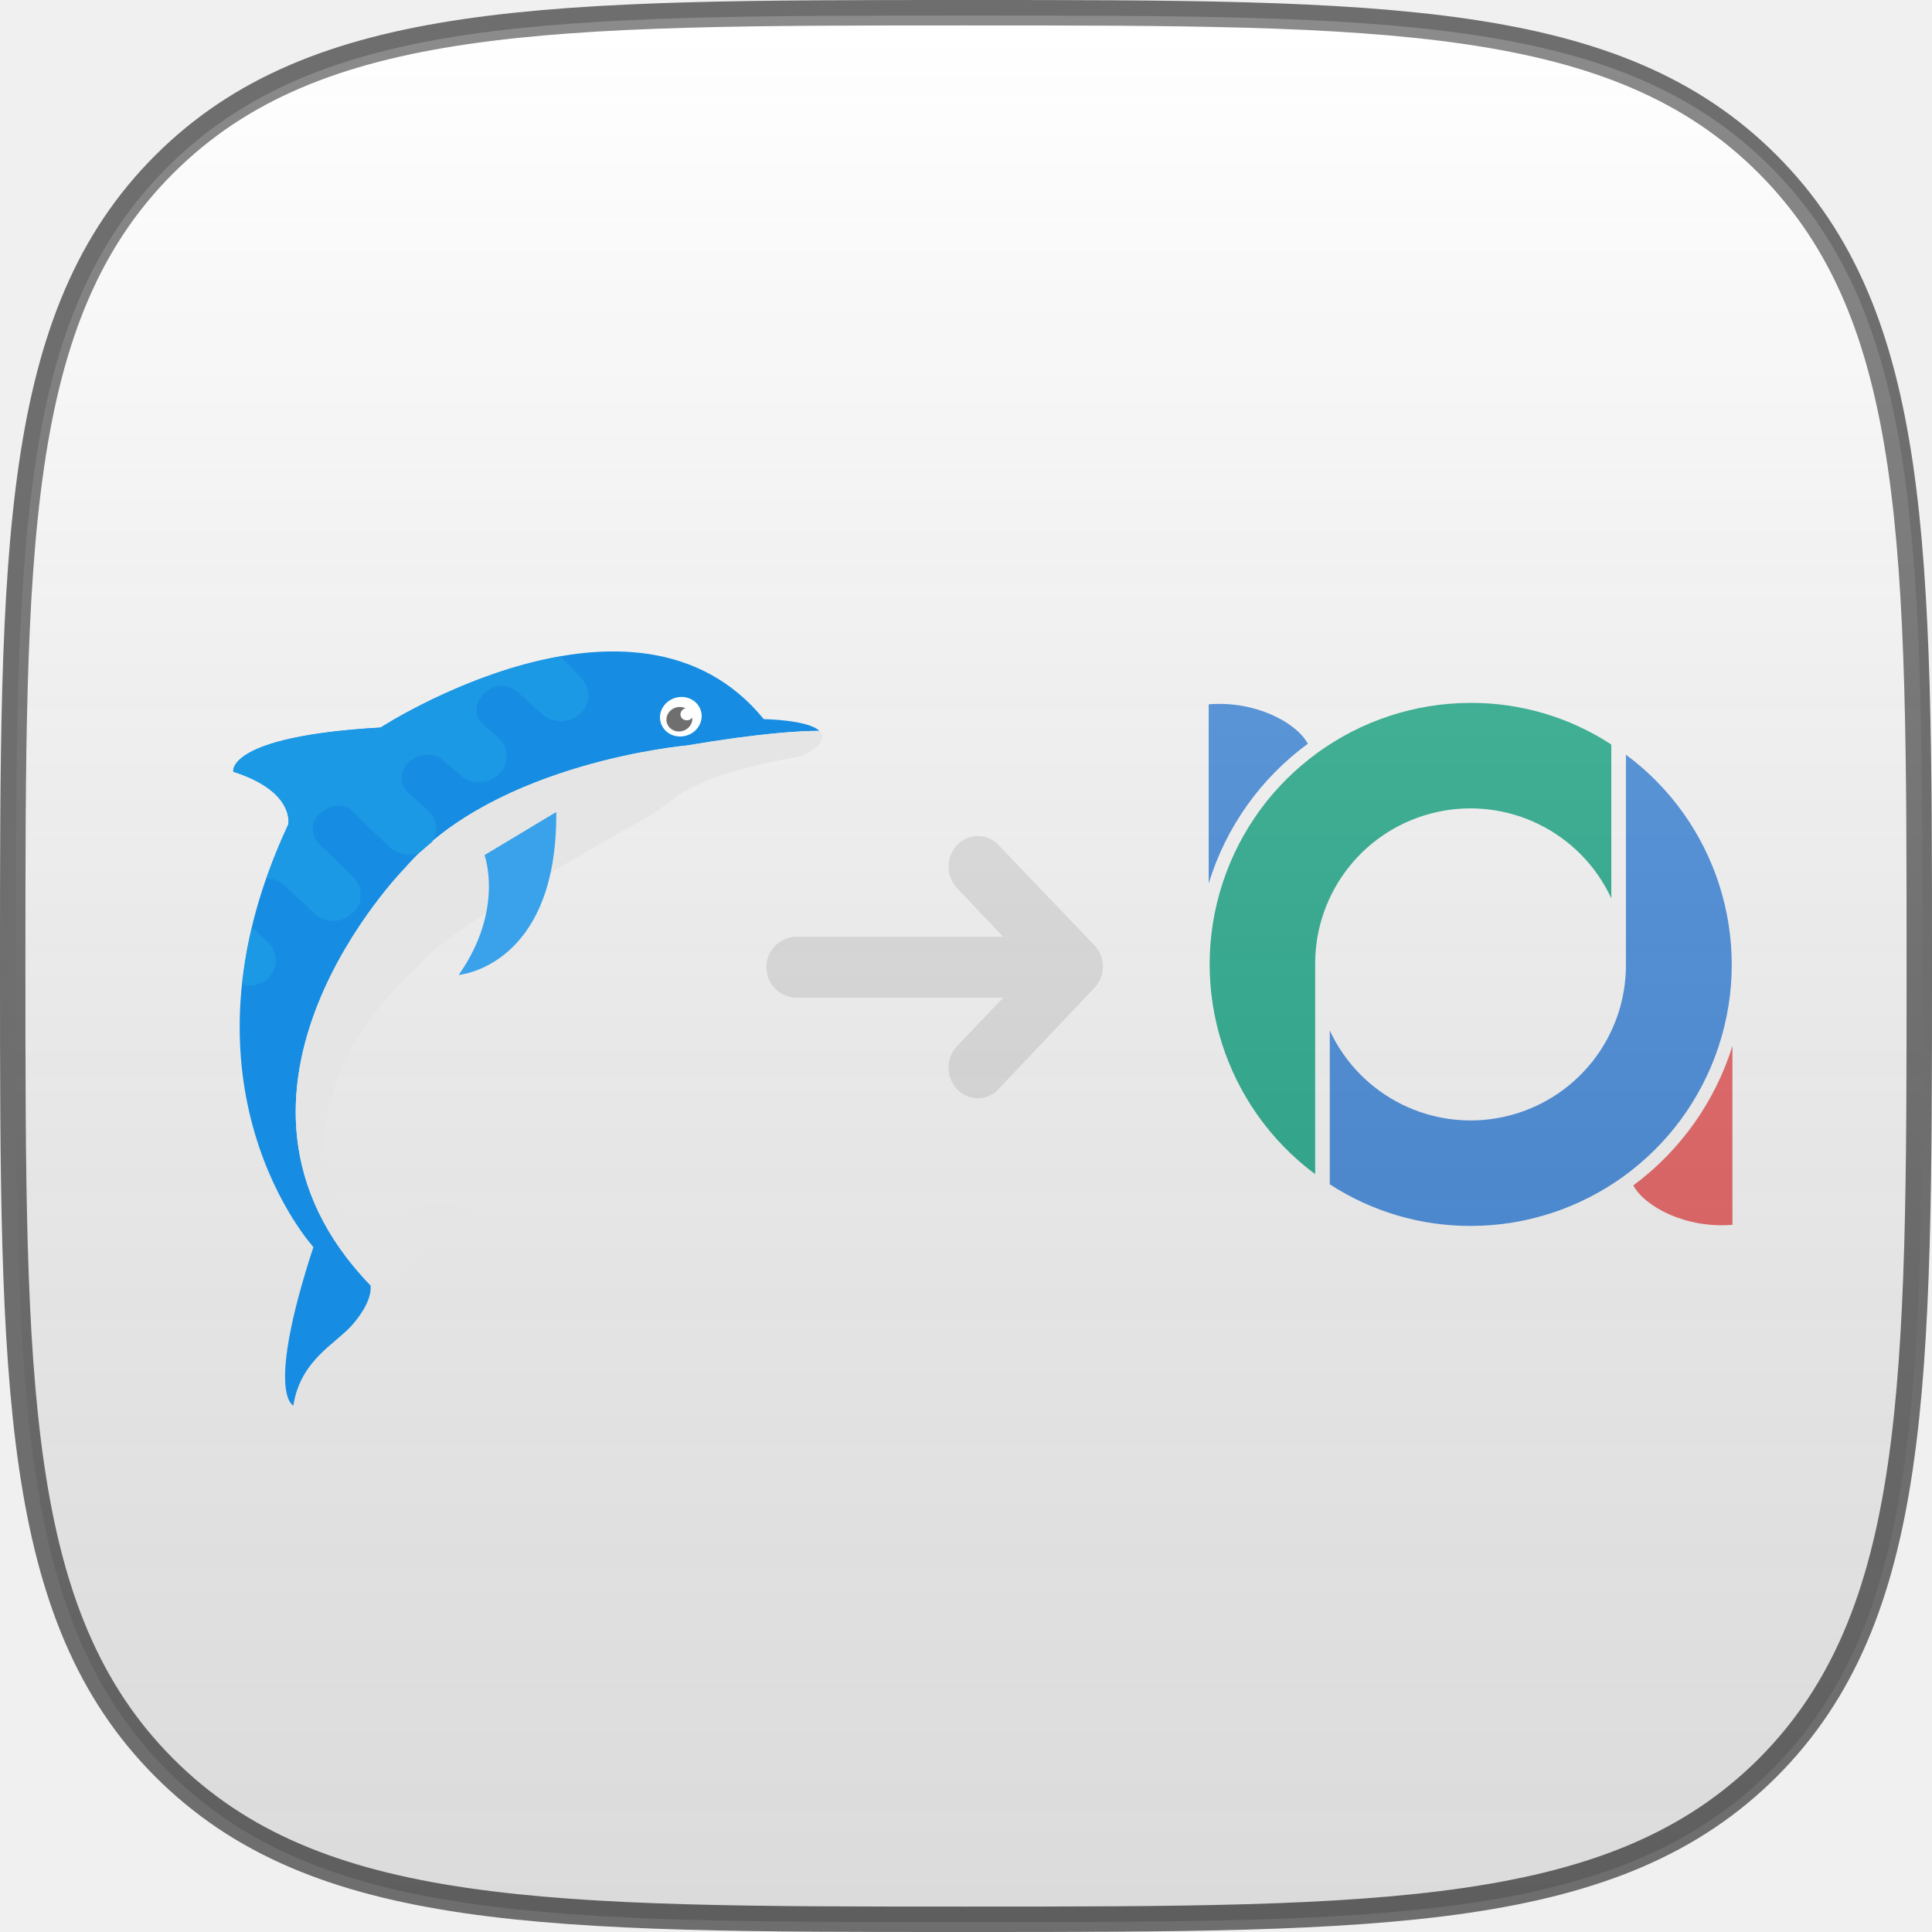
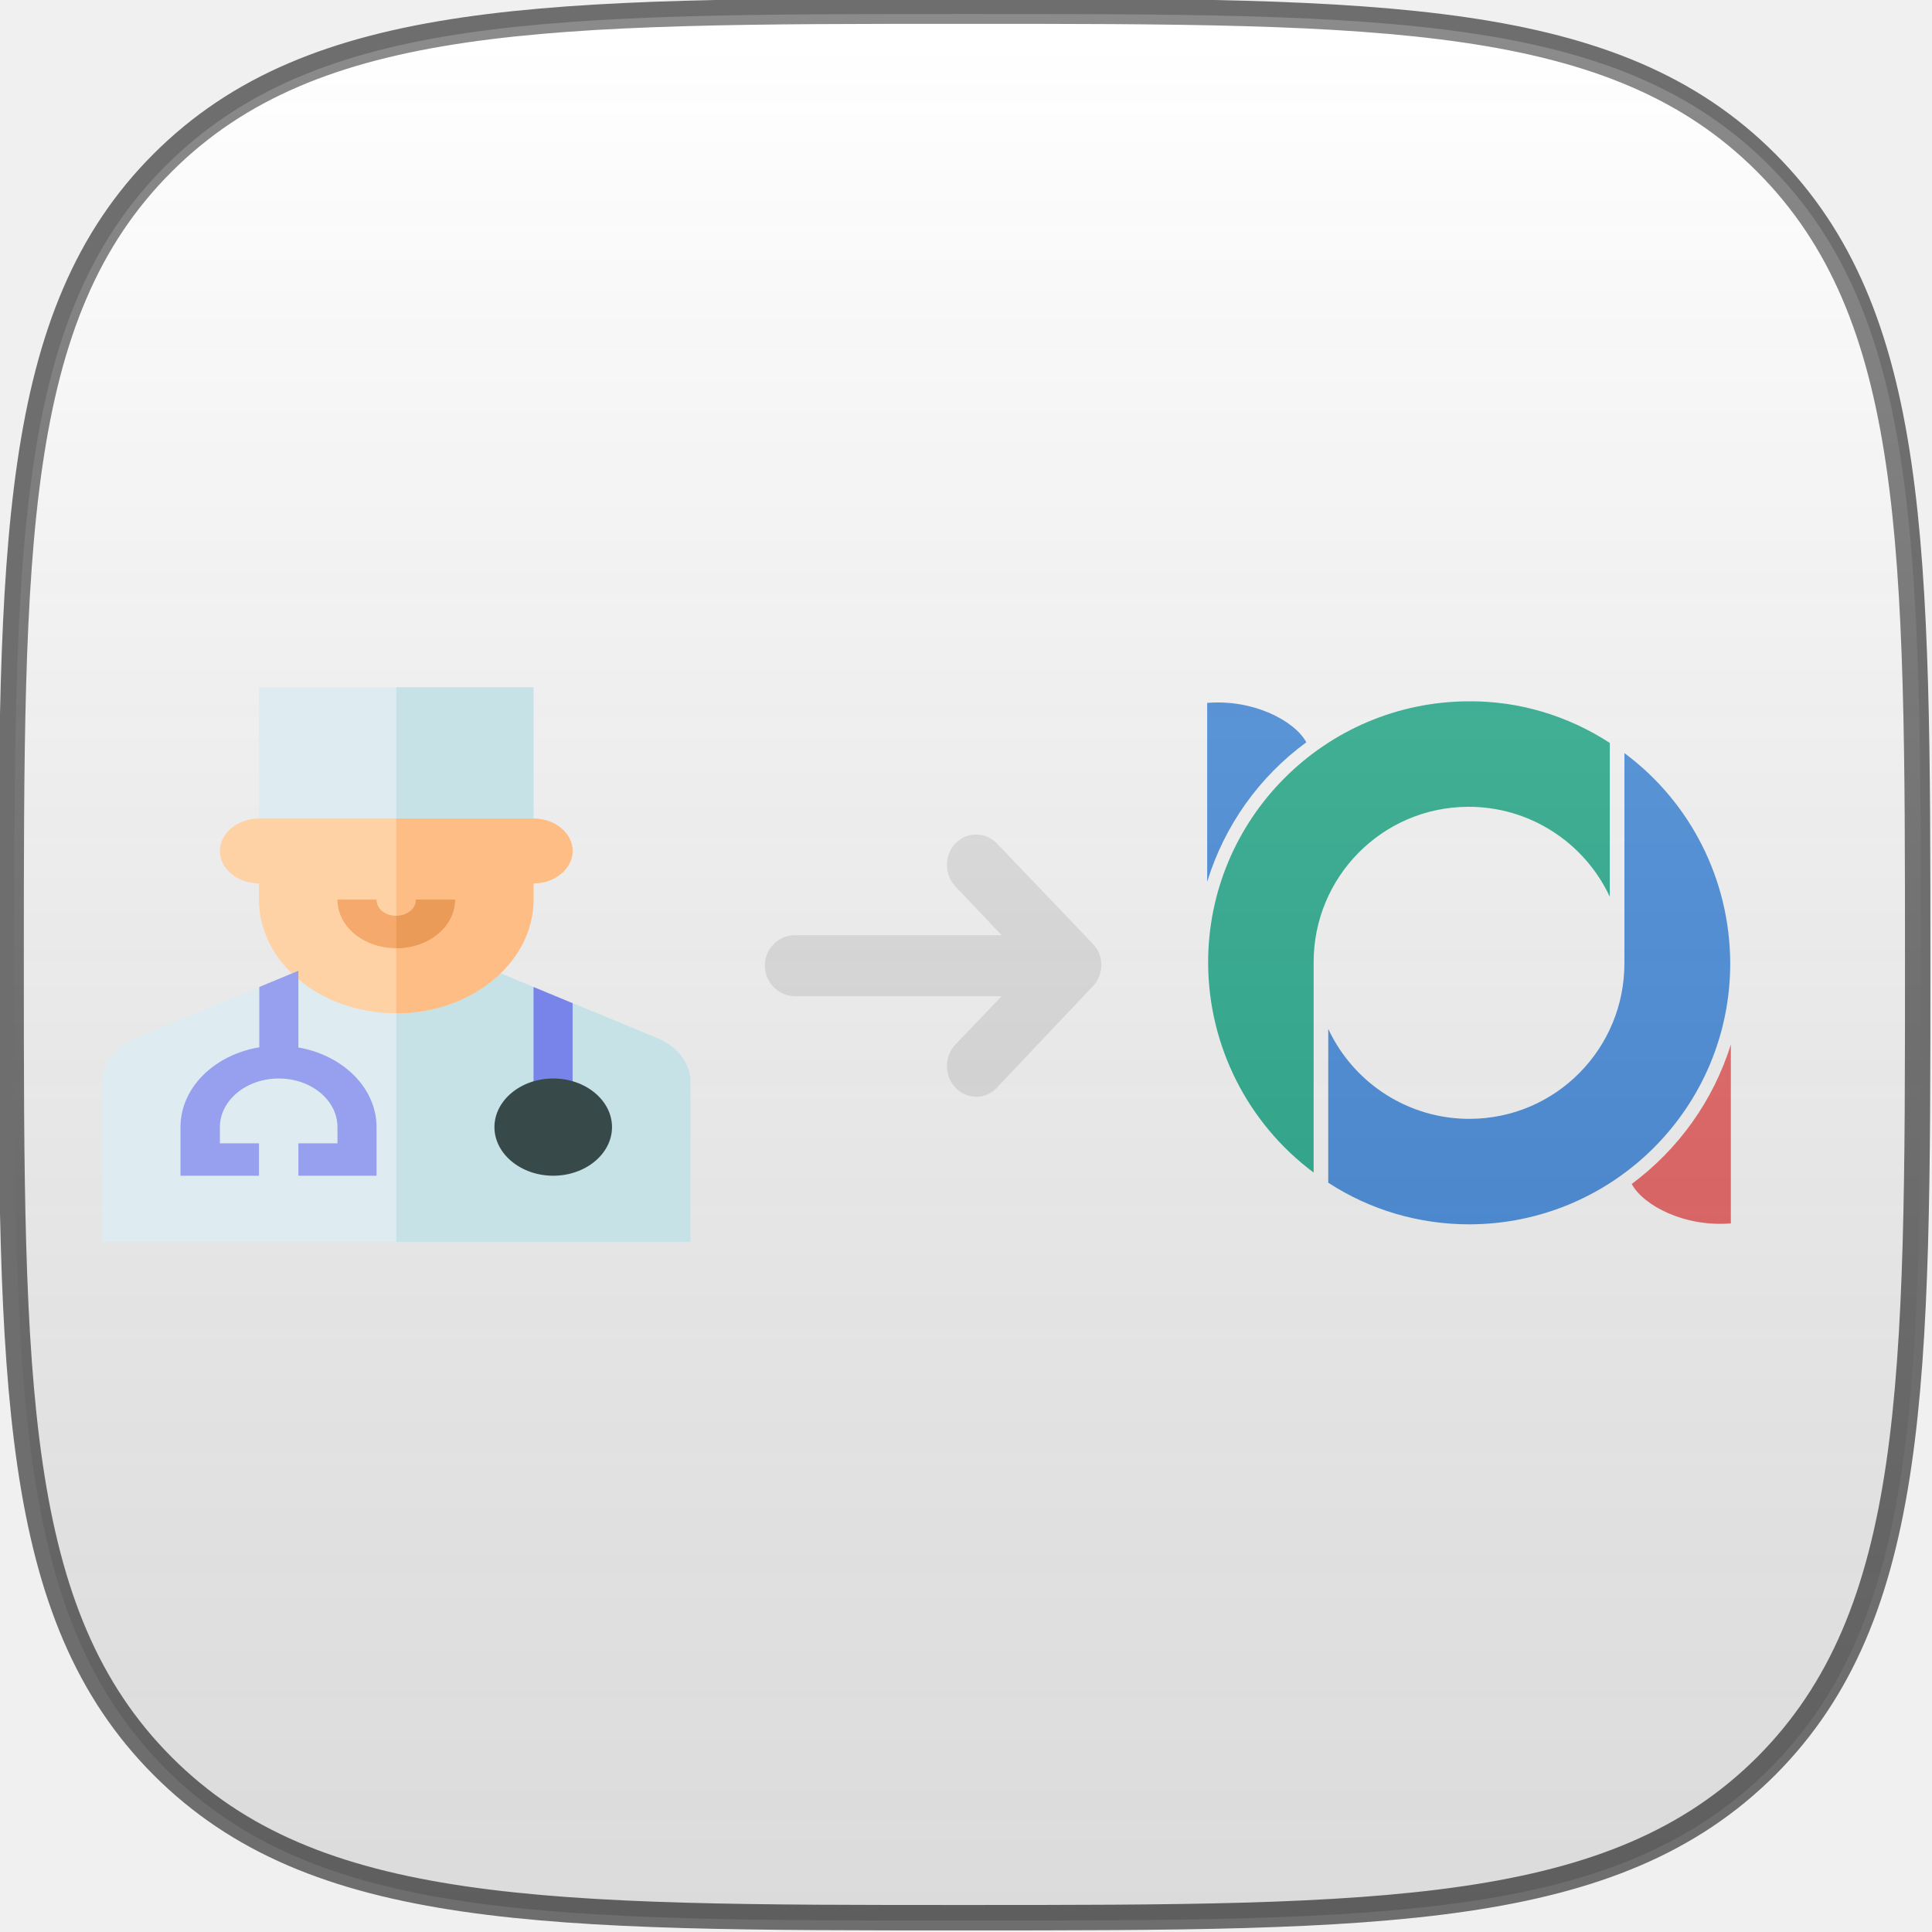
- <svg xmlns="http://www.w3.org/2000/svg" viewBox="0 0 608 608">
-   <defs>
-     <style>.cls-1{stroke:#6f6e6e;stroke-width:8px;fill:url(#Безымянный_градиент);}.cls-2{fill:#2ab191;}.cls-3{fill:#4990e2;}.cls-4{fill:#e66;}.cls-5{opacity:0.1;}.cls-6{fill:url(#Безымянный_градиент_2);}.cls-7{fill:#168de2;}.cls-8{fill:#e5e5e5;}.cls-9{fill:#3aa2eb;}.cls-10{fill:#fff;}.cls-11{fill:#6f6f6f;}.cls-12{fill:#1c99e5;}</style>
-     <linearGradient id="Безымянный_градиент" x1="8.49" y1="0.81" x2="8.49" y2="1.81" gradientTransform="translate(-4792 -484) scale(600)" gradientUnits="userSpaceOnUse">
-       <stop offset="0" stop-color="#fff" />
-       <stop offset="1" stop-color="#fff" />
-     </linearGradient>
-     <linearGradient id="Безымянный_градиент_2" x1="8.49" y1="0.81" x2="8.49" y2="1.81" gradientTransform="translate(-4792 -484) scale(600)" gradientUnits="userSpaceOnUse">
-       <stop offset="0" stop-color="#fff" stop-opacity="0.2" />
-       <stop offset="1" stop-opacity="0.14" />
-     </linearGradient>
-   </defs>
-   <g id="Слой_1" data-name="Слой 1">
+ <svg xmlns="http://www.w3.org/2000/svg" version="1.1" id="Слой_1" x="0px" y="0px" viewBox="0 0 608 608" style="enable-background:new 0 0 608 608;" xml:space="preserve">
+   <style type="text/css">
+ 	.st0{fill:url(#path-2_1_);stroke:#6F6E6E;stroke-width:8;}
+ 	.st1{fill:#2AB191;}
+ 	.st2{fill:#4990E2;}
+ 	.st3{fill:#EE6666;}
+ 	.st4{opacity:0.1;}
+ 	.st5{fill:url(#path-copy_1_);}
+ 	.st6{fill:#DEECF1;}
+ 	.st7{fill:#C6E2E7;}
+ 	.st8{fill:#FED2A4;}
+ 	.st9{fill:#FFBD86;}
+ 	.st10{fill:#F6A96C;}
+ 	.st11{fill:#979FEF;}
+ 	.st12{fill:#7984EB;}
+ 	.st13{fill:#EA9B58;}
+ 	.st14{fill:#384949;}
+ </style>
+   <g id="Слой_1_1_">
    <g id="Page-1">
      <g id="Group-2-Copy-31">
        <g id="path-copy-20">
-           <path id="path-2" class="cls-1" d="M552.3,552.3C600,504.5,600,431.5,600,300s0-204.5-47.7-252.3S431.5,0,300,0,95.5,0,47.7,47.7,0,168.5,0,300,0,504.5,47.7,552.3,168.5,600,300,600s204.5,0,252.3-47.7Z" transform="translate(4 4)" />
+           <linearGradient id="path-2_1_" gradientUnits="userSpaceOnUse" x1="7.487" y1="700.039" x2="7.487" y2="699.039" gradientTransform="matrix(600 0 0 -600 -4189 420029)">
+             <stop offset="0" style="stop-color:#FFFFFF" />
+             <stop offset="1" style="stop-color:#FFFFFF" />
+           </linearGradient>
+           <path id="path-2" class="st0" d="M555.8,555.8c47.7-47.8,47.7-120.8,47.7-252.3s0-204.5-47.7-252.3S435,3.5,303.5,3.5      S99,3.5,51.2,51.2S3.5,172,3.5,303.5s0,204.5,47.7,252.3s120.8,47.7,252.3,47.7S508,603.5,555.8,555.8z" />
        </g>
        <g id="Group-2">
          <g id="logosvg-animated-copy">
            <g id="Group">
              <g id="inner">
-                 <g id="_Группа_" data-name="&lt;Группа&gt;">
-                   <path id="Shape" class="cls-2" d="M409.88,299.5h0a48.87,48.87,0,0,1,93.2-20.8V230.3a80.38,80.38,0,0,0-44.3-13.1,82.27,82.27,0,0,0-48.9,148.3Z" transform="translate(4 4)" />
-                   <path id="Shape-2" data-name="Shape" class="cls-3" d="M507.68,233.5v66a48.87,48.87,0,0,1-93.2,20.8v48.4a81,81,0,0,0,44.4,13.1,82.22,82.22,0,0,0,48.8-148.3Z" transform="translate(4 4)" />
+                 <g id="_Группа_">
+                   <path id="Shape" class="st1" d="M413.4,303L413.4,303c-0.1-27,21.6-49,48.6-49.1c19.1-0.1,36.5,11,44.6,28.3v-48.4          c-13.2-8.6-28.6-13.2-44.3-13.1c-45.4,0.1-82.2,37-82.1,82.4c0.1,26,12.4,50.4,33.2,65.9L413.4,303z" />
+                   <path id="Shape-2" class="st2" d="M511.2,237v66c0.1,27-21.6,49-48.6,49.1c-19.1,0.1-36.5-11-44.6-28.3v48.4          c13.2,8.6,28.6,13.1,44.4,13.1c45.4-0.1,82.2-36.9,82.1-82.3C544.4,277,532.1,252.5,511.2,237L511.2,237z" />
                </g>
              </g>
              <g id="outer">
-                 <path id="Shape-3" data-name="Shape" class="cls-3" d="M407.58,230.05c-3.7-6.8-16.7-13.6-31.2-12.4V274A85.44,85.44,0,0,1,407.58,230.05Z" transform="translate(4 4)" />
-                 <path id="Shape-4" data-name="Shape" class="cls-4" d="M510,369.05c3.7,6.8,16.6,13.6,31.2,12.4v-56.3A86.84,86.84,0,0,1,510,369.05Z" transform="translate(4 4)" />
+                 <path id="Shape-3" class="st2" d="M411.1,233.6c-3.7-6.8-16.7-13.6-31.2-12.4v56.3C385.3,259.9,396.2,244.5,411.1,233.6z" />
+                 <path id="Shape-4" class="st3" d="M513.5,372.6c3.7,6.8,16.6,13.6,31.2,12.4v-56.3C539.2,346.3,528.3,361.6,513.5,372.6z" />
              </g>
            </g>
          </g>
-           <g id="arrow-right-c" class="cls-5">
-             <g id="Layer_1" data-name="Layer 1">
-               <path id="Shape-5" data-name="Shape" d="M310.2,261.88l30.2,31.6a9.66,9.66,0,0,1,0,13.4l-30.2,31.9a8.84,8.84,0,0,1-13,0,9.91,9.91,0,0,1,0-13.6L311.7,310H246.4a9.61,9.61,0,0,1-.1-19.2h65.4l-14.5-15.3a9.91,9.91,0,0,1,0-13.6A9,9,0,0,1,310.2,261.88Z" transform="translate(4 4)" />
+           <g id="arrow-right-c" class="st4">
+             <g id="Layer_1">
+               <path id="Shape-5" d="M313.7,265.4l30.2,31.6c3.6,3.7,3.6,9.7,0,13.4l-30.2,31.9c-3.3,3.6-8.9,3.8-12.5,0.5        c-0.2-0.2-0.3-0.3-0.5-0.5c-3.6-3.8-3.6-9.8,0-13.6l14.5-15.2h-65.3c-5.3-0.2-9.4-4.7-9.2-10c0.2-5,4.2-9,9.1-9.2h65.4        L300.7,279c-3.6-3.8-3.6-9.8,0-13.6c3.4-3.6,9.1-3.7,12.7-0.3C313.5,265.2,313.6,265.3,313.7,265.4z" />
            </g>
          </g>
        </g>
-         <path id="path-copy" class="cls-6" d="M601,300.9c0-131.5,0-204.5-47.7-252.3S432.5.9,301,.9,96.5.9,48.7,48.6,1,169.4,1,300.9,1,505.4,48.7,553.2,169.5,600.9,301,600.9s204.5,0,252.3-47.7S601,432.4,601,300.9Z" transform="translate(4 4)" />
+         <linearGradient id="path-copy_1_" gradientUnits="userSpaceOnUse" x1="7.489" y1="700.039" x2="7.489" y2="699.039" gradientTransform="matrix(600 0 0 -600 -4189 420029)">
+           <stop offset="0" style="stop-color:#FFFFFF;stop-opacity:0.2" />
+           <stop offset="1" style="stop-color:#000000;stop-opacity:0.14" />
+         </linearGradient>
+         <path id="path-copy" class="st5" d="M604.5,304.4c0-131.5,0-204.5-47.7-252.3S436,4.4,304.5,4.4S100,4.4,52.2,52.1     S4.5,172.9,4.5,304.4s0,204.5,47.7,252.3s120.8,47.7,252.3,47.7s204.5,0,252.3-47.7S604.5,435.9,604.5,304.4z" />
      </g>
    </g>
  </g>
-   <g id="Слой_2" data-name="Слой 2">
-     <path class="cls-7" d="M123.53,269.08c28.83-33.22,88.56-38.46,88.56-38.46,23.65-4,36.08-4.64,41.79-4.61-3.66-3.51-17.52-3.7-17.52-3.7-40.34-49.42-120.59,2.63-120.59,2.63-48.77,2.8-46.35,13.92-46.35,13.92,19.54,6.23,17.31,16.59,17.31,16.59-38.56,82.17,7.9,133,7.9,133-15.24,46.52-6.32,49.88-6.32,49.88,2.31-14.58,13.42-19.37,18.77-25.64,5.09-6,5.76-10,5.54-12.16C53.86,339.73,123.53,269.08,123.53,269.08Z" transform="translate(4 4)" />
-     <path class="cls-8" d="M253.89,226c-5.72,0-18.15.62-41.8,4.61,0,0-59.73,5.23-88.55,38.45,0,0-69.68,70.65-10.92,131.43a4.32,4.32,0,0,0-.61-2,12.32,12.32,0,0,0,12.37-4.75,36.22,36.22,0,0,1,24.41-14.54c-11.35-10.65-41.78,2-41.78,2C79.12,341.11,127.71,300,127.71,300c6-9.44,54.65-37.17,71.58-46.64a66.16,66.16,0,0,0,8.61-5.94c9.63-7.62,30.26-11.67,38.1-13a13,13,0,0,0,7.21-3.61C255.21,228.76,255.12,227.2,253.89,226Z" transform="translate(4 4)" />
-     <path class="cls-9" d="M148.47,265.09s6.35,17.11-8.12,37.73c0,0,31.08-2.6,30.71-51.29Z" transform="translate(4 4)" />
-     <ellipse class="cls-10" cx="209.79" cy="222.35" rx="6.59" ry="6.19" transform="matrix(0.96, -0.28, 0.28, 0.96, -49.4, 70.84)" />
-     <ellipse class="cls-11" cx="209.79" cy="222.35" rx="4.09" ry="3.84" transform="translate(-49.4 70.84) rotate(-16.09)" />
-     <ellipse class="cls-10" cx="212.18" cy="220.77" rx="2.05" ry="1.92" transform="translate(-48.87 71.44) rotate(-16.09)" />
-     <path class="cls-12" d="M79.55,304.53a7.8,7.8,0,0,0,1.16-11.62l-5.38-5.06a137.73,137.73,0,0,0-3.07,18A8.77,8.77,0,0,0,79.55,304.53Z" transform="translate(4 4)" />
-     <path class="cls-12" d="M179.06,209.51l-6.71-6.95C142.2,207.82,115.77,225,115.77,225,67,227.74,69.42,238.86,69.42,238.86c19.54,6.23,17.31,16.59,17.31,16.59a176.87,176.87,0,0,0-6.85,16.9,9,9,0,0,1,6.17,2.74l8.83,8.3a8.73,8.73,0,0,0,11.72.29,7.8,7.8,0,0,0,.87-11.37l-11.36-11a6.52,6.52,0,0,1,.79-9.49c4-3.38,7.87-2.82,10.2-.34l11,10.63a9,9,0,0,0,10.4,1.85c1.11-1.06,2.29-2,3.47-3a7.61,7.61,0,0,0-.77-9.34l-7.1-6.46a6.5,6.5,0,0,1,.71-9.43c3.92-3.33,8.47-2.74,11-.05l4.44,3.63a9,9,0,0,0,11.87,1,7.82,7.82,0,0,0,1.3-11.62l-5.77-5c-2.65-2.82-2.12-7.14,1-9.69l.07-.06.15-.12a7.36,7.36,0,0,1,10.22.12l6.85,6.19a9.13,9.13,0,0,0,11.93,1.08A7.81,7.81,0,0,0,179.06,209.51Z" transform="translate(4 4)" />
+   <g id="Слой_2">
+     <path class="st6" d="M217.3,340.6v50.2H32.2v-50.2c0-5.8,3.9-11.1,10.2-13.7l39.1-16.3l6.2,13.4l6.2-18.5l5.9-2.5h49.9l18.3,7.6   l6.2,23.6l6.2-18.5l26.8,11.1C213.3,329.4,217.3,334.7,217.3,340.6z" />
+     <path class="st7" d="M217.3,340.6v50.2h-92.6V303h24.9l18.3,7.6l6.2,23.6l6.2-18.5l26.8,11.1C213.3,329.4,217.3,334.7,217.3,340.6z   " />
+     <path class="st8" d="M180.2,267.8c0,5.6-5.6,10.2-12.3,10.2v5.1c0,19.7-19.4,35.8-43.2,35.8s-43.2-16-43.2-35.8V278   c-6.8,0-12.3-4.6-12.3-10.2s5.6-10.2,12.3-10.2l43.2-10.2l43.2,10.2C174.7,257.6,180.2,262.2,180.2,267.8z" />
+     <path class="st9" d="M180.2,267.8c0,5.6-5.6,10.2-12.3,10.2v5.1c0,19.7-19.4,35.8-43.2,35.8v-71.5l43.2,10.2   C174.7,257.6,180.2,262.2,180.2,267.8z" />
+     <path class="st10" d="M143.2,283.1c0,8.5-8.3,15.3-18.5,15.3s-18.5-6.8-18.5-15.3h12.3c0,2.9,2.7,5.1,6.2,5.1   c3.5,0,6.2-2.2,6.2-5.1H143.2z" />
+     <path class="st11" d="M118.5,370H93.9v-10.2h12.3v-5.1c0-8.5-8.3-15.3-18.5-15.3s-18.5,6.9-18.5,15.3v5.1h12.3V370H56.8v-15.3   c0-14.1,13.8-25.6,30.8-25.6s30.9,11.5,30.9,25.6V370z" />
+     <path class="st11" d="M93.9,334.2v-28.7l-12.3,5.1v23.6H93.9z" />
+     <path class="st12" d="M180.2,344.4v-28.7l-12.3-5.1v33.8H180.2z" />
+     <path class="st13" d="M124.7,298.4v-10.2c3.5,0,6.2-2.2,6.2-5.1h12.3C143.2,291.6,134.9,298.4,124.7,298.4z" />
+     <path class="st6" d="M81.5,216.3h86.4v41.2H81.5V216.3z" />
+     <path class="st7" d="M124.7,216.3h43.2v41.2h-43.2V216.3z" />
+     <path class="st14" d="M174.1,370c-10.2,0-18.5-6.9-18.5-15.3s8.3-15.3,18.5-15.3s18.5,6.9,18.5,15.3S184.3,370,174.1,370z" />
  </g>
</svg>
